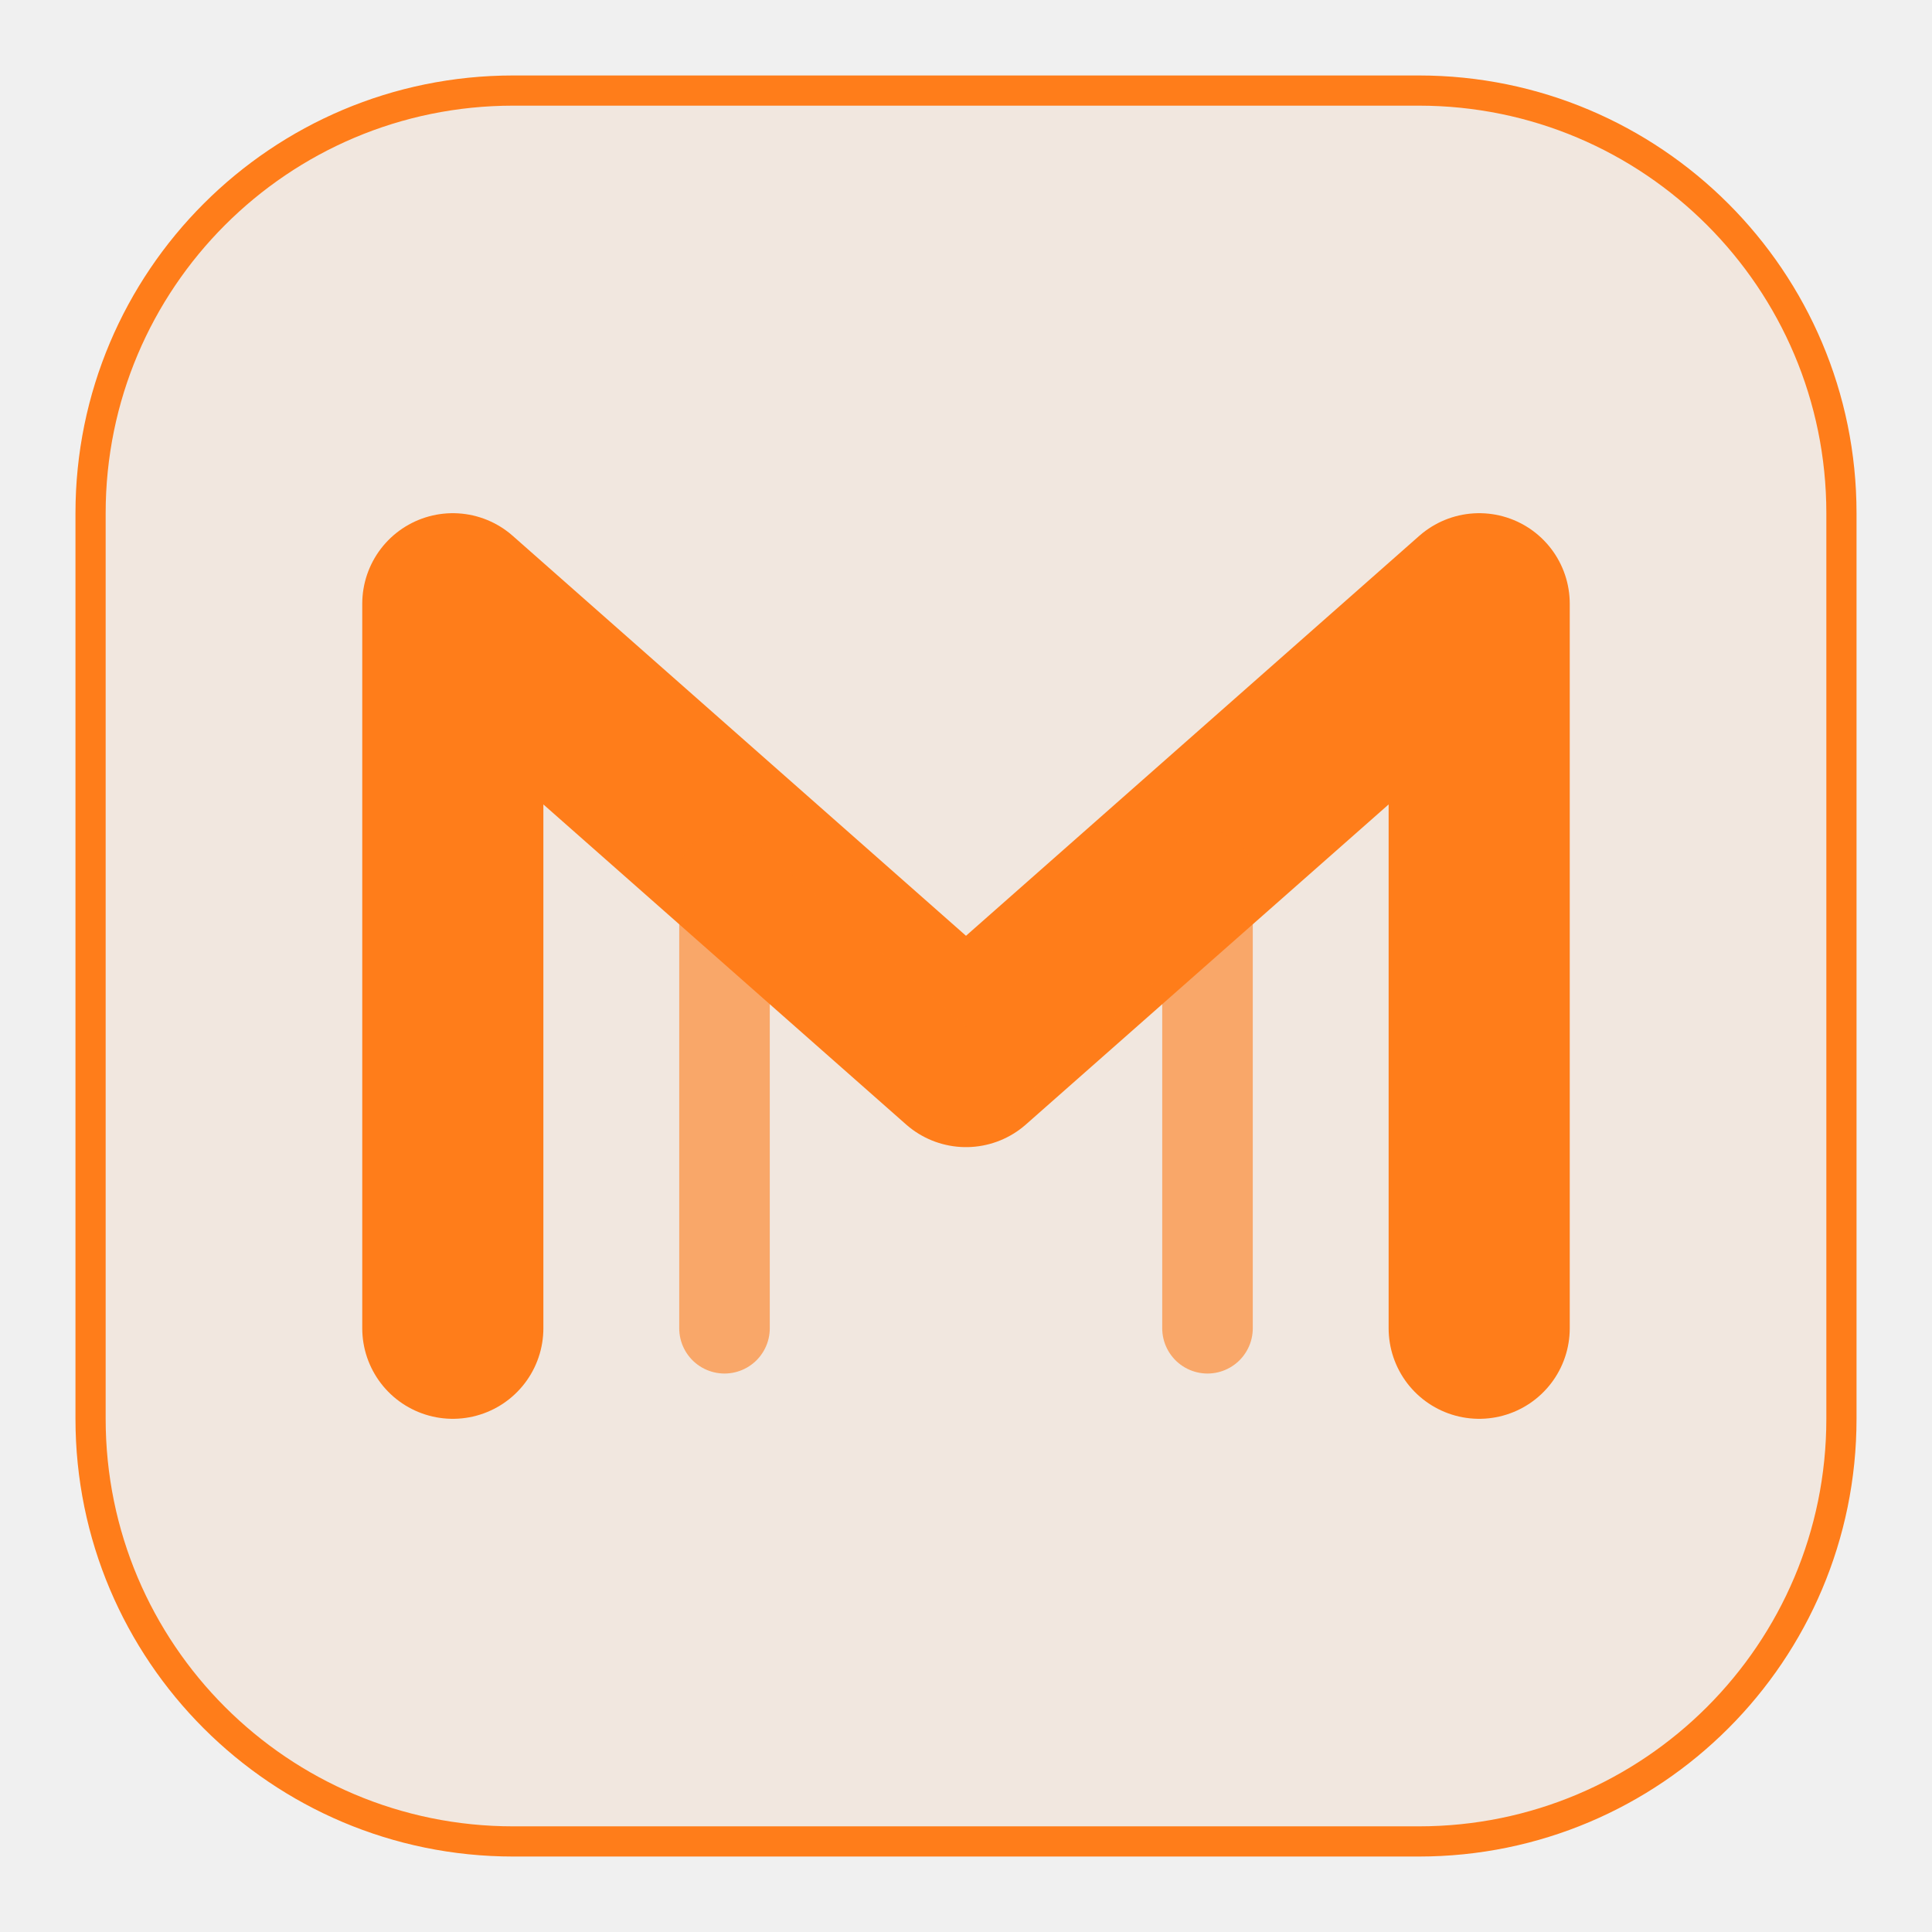
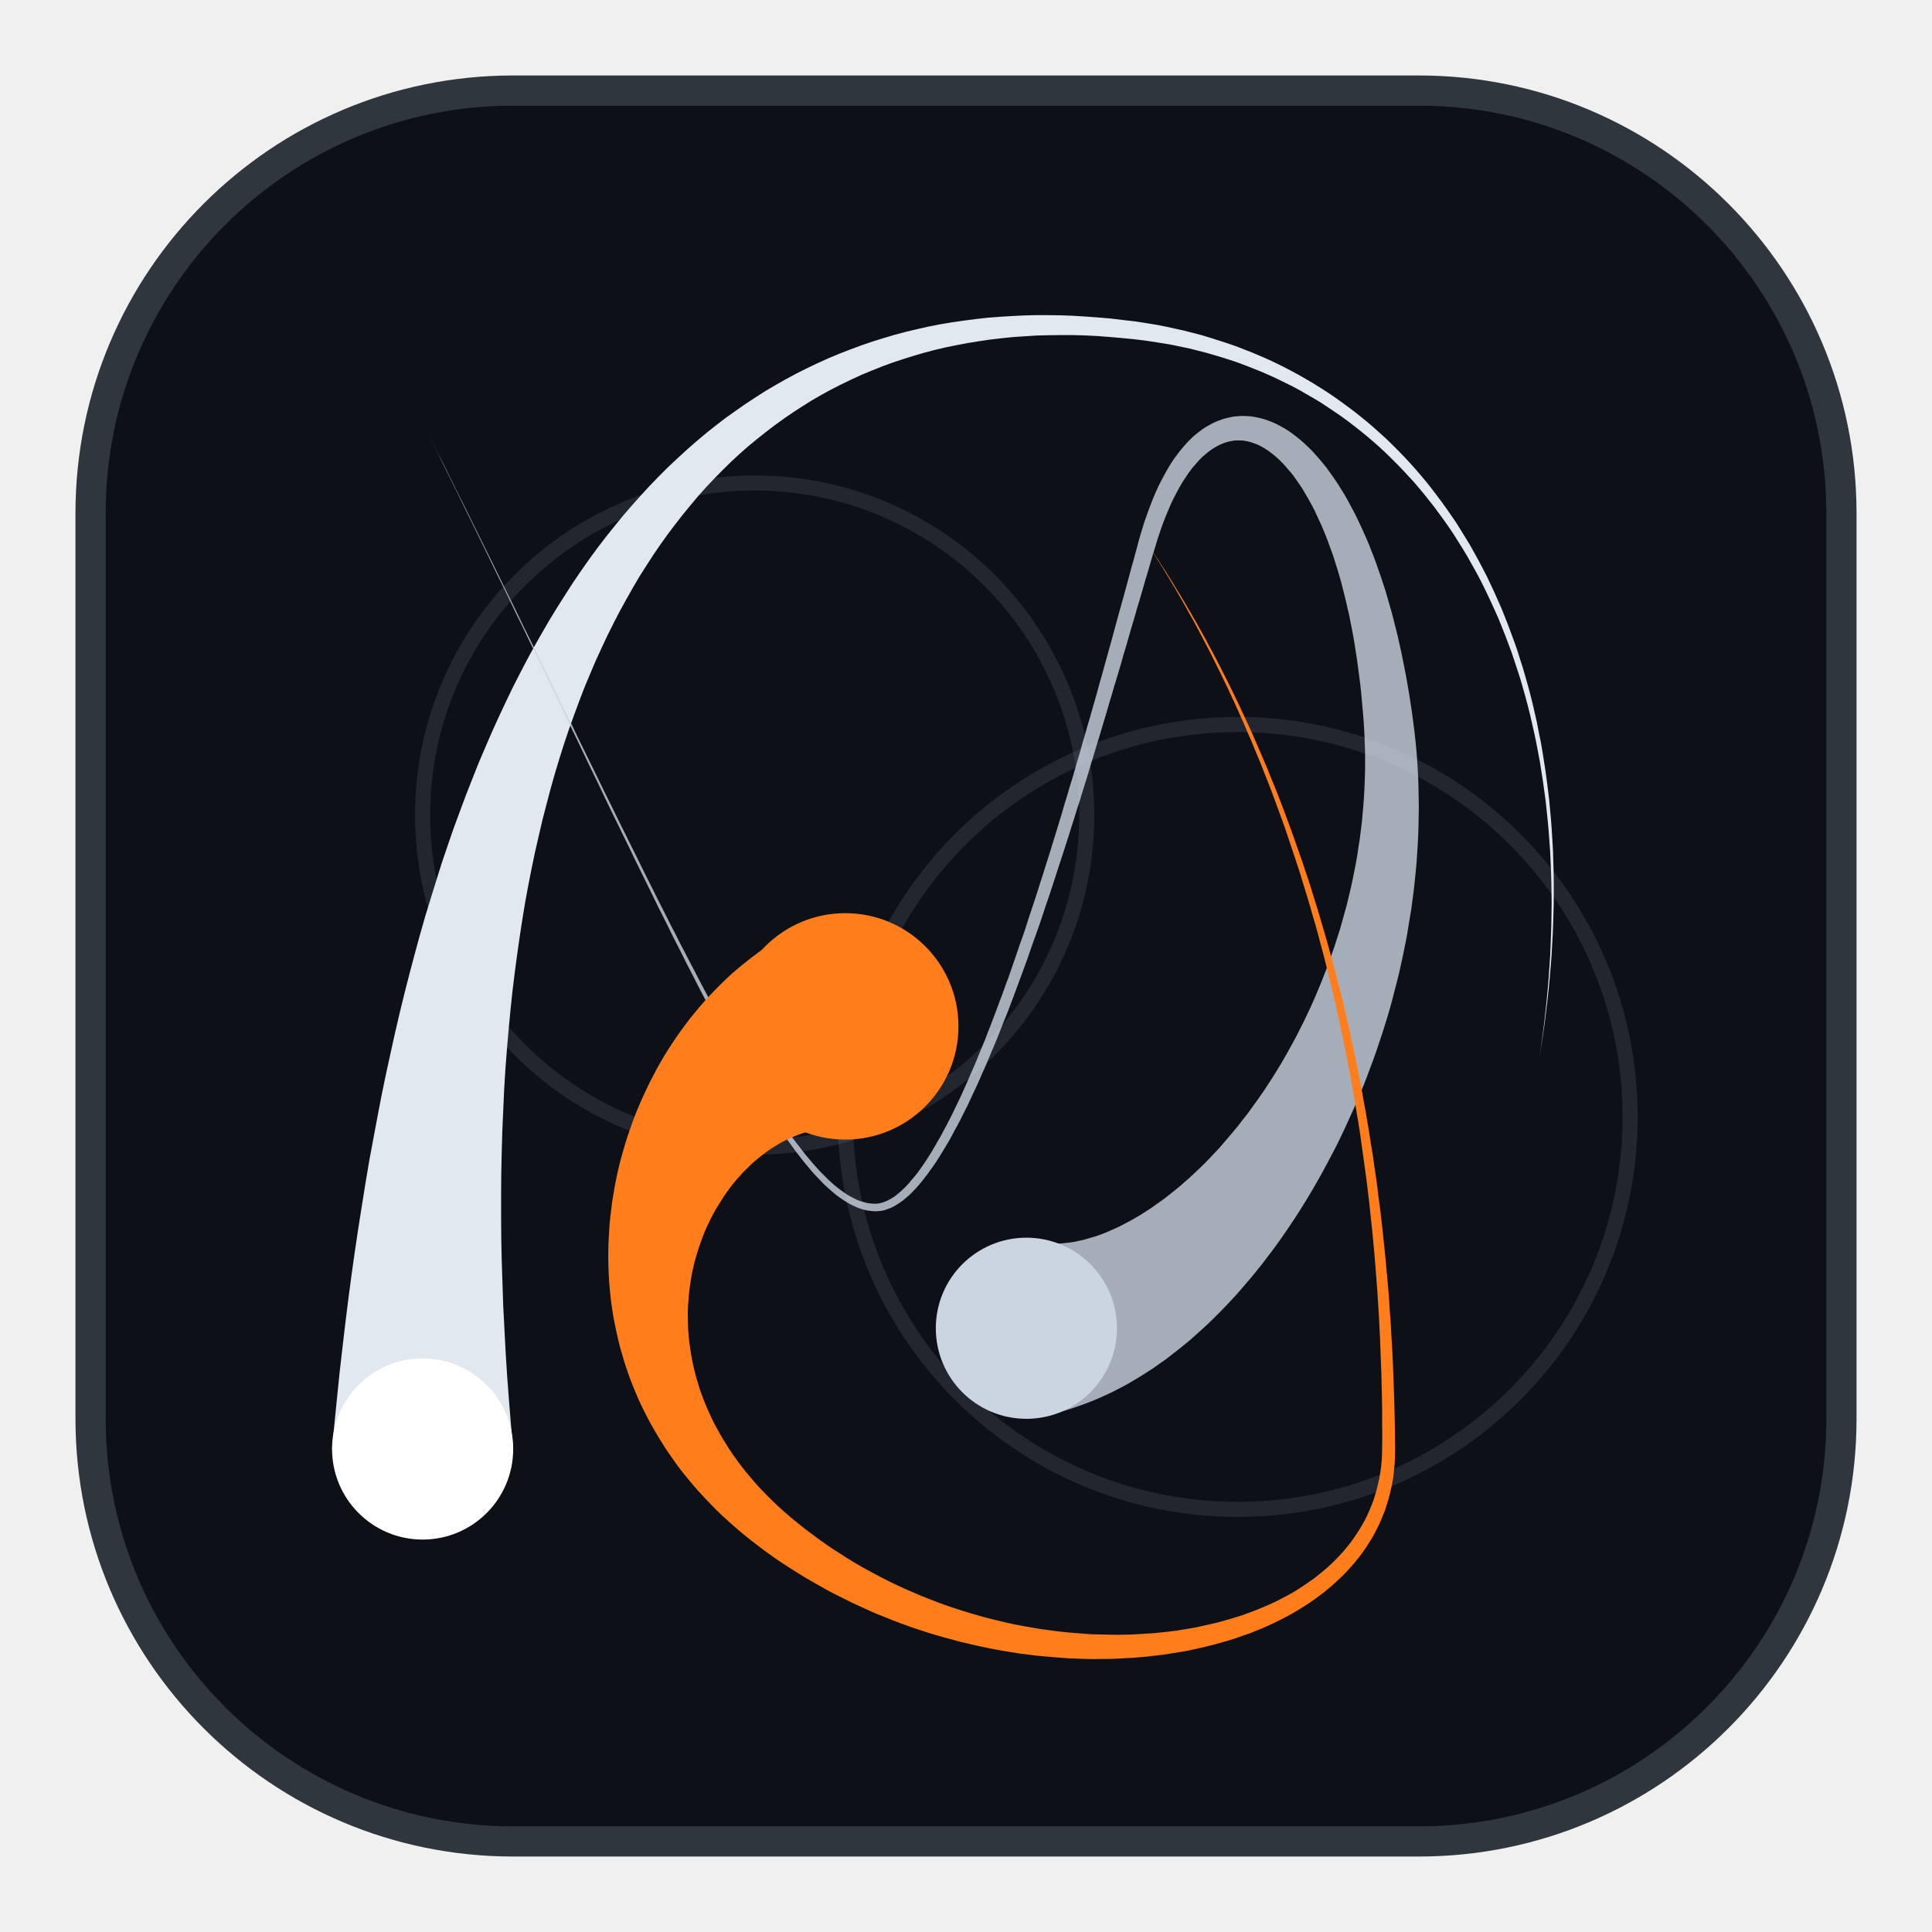
<svg xmlns="http://www.w3.org/2000/svg" fill="none" viewBox="0 0 128 128">
-   <rect width="116" height="116" x="6" y="6" rx="28" fill="#FF7D1A" fill-opacity="0.08" stroke="#FF7D1A" stroke-width="2" />
-   <path d="M30 88V40L64 70L98 40V88" stroke="#FF7D1A" stroke-width="12" stroke-linecap="round" stroke-linejoin="round" />
-   <path d="M48 88V58L64 72L80 58V88" stroke="#FF7D1A" stroke-width="6" stroke-linecap="round" stroke-linejoin="round" opacity="0.6" />
+   <rect width="116" height="116" x="6" y="6" rx="28" fill="#0D1117" stroke="#30363D" stroke-width="2" />
+   <circle cx="50" cy="54" r="22" stroke="#94A3B8" stroke-width="1" opacity="0.15" />
+   <circle cx="82" cy="74" r="26" stroke="#94A3B8" stroke-width="1" opacity="0.15" />
+   <path d="M 34.00 96.00 L 33.85 94.37 L 33.72 92.76 L 33.60 91.17 L 33.50 89.60 L 33.42 88.05 L 33.34 86.52 L 33.29 85.00 L 33.24 83.51 L 33.21 82.03 L 33.20 80.58 L 33.20 79.14 L 33.21 77.72 L 33.24 76.32 L 33.28 74.93 L 33.34 73.57 L 33.40 72.22 L 33.48 70.90 L 33.58 69.59 L 33.69 68.30 L 33.81 67.03 L 33.94 65.78 L 34.09 64.55 L 34.25 63.33 L 34.42 62.14 L 34.60 60.96 L 34.79 59.80 L 35.00 58.66 L 35.22 57.54 L 35.45 56.44 L 35.70 55.35 L 35.95 54.28 L 36.22 53.24 L 36.49 52.21 L 36.78 51.19 L 37.08 50.20 L 37.39 49.22 L 37.71 48.27 L 38.05 47.33 L 38.39 46.41 L 38.74 45.50 L 39.11 44.62 L 39.48 43.75 L 39.87 42.90 L 40.26 42.07 L 40.67 41.25 L 41.08 40.46 L 41.51 39.68 L 41.94 38.92 L 42.38 38.17 L 42.84 37.45 L 43.30 36.74 L 43.77 36.05 L 44.26 35.37 L 44.75 34.72 L 45.25 34.08 L 45.76 33.46 L 46.27 32.85 L 46.80 32.26 L 47.34 31.69 L 47.88 31.14 L 48.43 30.60 L 48.99 30.08 L 49.56 29.58 L 50.14 29.10 L 50.73 28.63 L 51.32 28.18 L 51.93 27.74 L 52.54 27.32 L 53.16 26.92 L 53.78 26.53 L 54.42 26.16 L 55.06 25.81 L 55.71 25.48 L 56.37 25.16 L 57.04 24.85 L 57.71 24.57 L 58.39 24.30 L 59.08 24.04 L 59.78 23.81 L 60.48 23.59 L 61.19 23.38 L 61.91 23.19 L 62.63 23.02 L 63.36 22.87 L 64.10 22.73 L 64.84 22.61 L 65.59 22.50 L 66.35 22.41 L 67.12 22.33 L 67.89 22.28 L 68.66 22.23 L 69.45 22.21 L 70.23 22.20 L 71.03 22.20 L 71.83 22.22 L 72.64 22.26 L 73.45 22.32 L 74.27 22.39 L 75.09 22.47 L 75.92 22.57 L 76.50 22.66 L 77.08 22.75 L 77.66 22.85 L 78.23 22.97 L 78.80 23.09 L 79.36 23.23 L 79.91 23.37 L 80.46 23.53 L 81.00 23.69 L 81.53 23.86 L 82.06 24.04 L 82.59 24.24 L 83.10 24.44 L 83.62 24.65 L 84.12 24.87 L 84.62 25.10 L 85.11 25.34 L 85.60 25.58 L 86.08 25.84 L 86.55 26.11 L 87.02 26.38 L 87.49 26.66 L 87.94 26.96 L 88.39 27.26 L 88.83 27.56 L 89.27 27.88 L 89.70 28.21 L 90.12 28.54 L 90.54 28.88 L 90.95 29.23 L 91.36 29.59 L 91.76 29.96 L 92.15 30.34 L 92.53 30.72 L 92.91 31.11 L 93.28 31.51 L 93.65 31.91 L 94.01 32.33 L 94.36 32.75 L 94.70 33.18 L 95.04 33.61 L 95.37 34.06 L 95.70 34.51 L 96.02 34.97 L 96.33 35.43 L 96.63 35.91 L 96.93 36.39 L 97.22 36.87 L 97.50 37.37 L 97.78 37.87 L 98.05 38.37 L 98.31 38.89 L 98.56 39.41 L 98.81 39.94 L 99.05 40.47 L 99.29 41.01 L 99.51 41.56 L 99.73 42.11 L 99.94 42.67 L 100.15 43.23 L 100.34 43.80 L 100.53 44.38 L 100.72 44.96 L 100.89 45.55 L 101.06 46.15 L 101.22 46.75 L 101.37 47.35 L 101.51 47.96 L 101.65 48.58 L 101.78 49.20 L 101.90 49.83 L 102.02 50.46 L 102.12 51.10 L 102.22 51.74 L 102.31 52.39 L 102.40 53.04 L 102.47 53.70 L 102.54 54.36 L 102.60 55.03 L 102.65 55.70 L 102.70 56.38 L 102.73 57.06 L 102.76 57.74 L 102.78 58.43 L 102.79 59.13 L 102.80 59.83 L 102.79 60.53 L 102.78 61.23 L 102.76 61.95 L 102.73 62.66 L 102.70 63.38 L 102.65 64.10 L 102.60 64.82 L 102.54 65.55 L 102.47 66.29 L 102.39 67.02 L 102.31 67.76 L 102.21 68.50 L 102.11 69.25 L 102.00 70.00 L 102.00 70.00 L 102.12 69.25 L 102.23 68.51 L 102.34 67.77 L 102.43 67.03 L 102.52 66.29 L 102.60 65.56 L 102.67 64.83 L 102.73 64.11 L 102.79 63.38 L 102.83 62.66 L 102.87 61.95 L 102.90 61.24 L 102.92 60.53 L 102.94 59.83 L 102.94 59.13 L 102.94 58.43 L 102.93 57.74 L 102.91 57.05 L 102.89 56.37 L 102.85 55.69 L 102.81 55.01 L 102.76 54.34 L 102.70 53.68 L 102.64 53.02 L 102.56 52.36 L 102.48 51.71 L 102.39 51.06 L 102.29 50.42 L 102.19 49.78 L 102.08 49.15 L 101.95 48.52 L 101.83 47.89 L 101.69 47.28 L 101.55 46.66 L 101.40 46.06 L 101.24 45.46 L 101.07 44.86 L 100.90 44.27 L 100.71 43.68 L 100.53 43.10 L 100.33 42.53 L 100.12 41.96 L 99.91 41.40 L 99.69 40.84 L 99.47 40.29 L 99.23 39.75 L 98.99 39.21 L 98.74 38.68 L 98.49 38.15 L 98.22 37.63 L 97.95 37.12 L 97.67 36.61 L 97.39 36.11 L 97.09 35.62 L 96.79 35.13 L 96.49 34.65 L 96.17 34.18 L 95.85 33.72 L 95.52 33.26 L 95.18 32.81 L 94.84 32.36 L 94.49 31.92 L 94.13 31.49 L 93.77 31.07 L 93.40 30.66 L 93.02 30.25 L 92.63 29.85 L 92.24 29.46 L 91.84 29.07 L 91.43 28.70 L 91.02 28.33 L 90.60 27.97 L 90.17 27.62 L 89.73 27.27 L 89.29 26.94 L 88.84 26.61 L 88.39 26.29 L 87.93 25.98 L 87.46 25.68 L 86.98 25.38 L 86.50 25.10 L 86.01 24.82 L 85.51 24.55 L 85.01 24.29 L 84.50 24.04 L 83.99 23.80 L 83.46 23.57 L 82.94 23.35 L 82.40 23.14 L 81.86 22.93 L 81.31 22.74 L 80.75 22.56 L 80.19 22.38 L 79.63 22.21 L 79.05 22.06 L 78.47 21.91 L 77.88 21.78 L 77.29 21.65 L 76.69 21.53 L 76.08 21.43 L 75.24 21.30 L 74.39 21.20 L 73.56 21.10 L 72.72 21.03 L 71.89 20.97 L 71.07 20.92 L 70.25 20.89 L 69.43 20.88 L 68.62 20.88 L 67.82 20.90 L 67.02 20.94 L 66.22 20.99 L 65.43 21.05 L 64.64 21.14 L 63.86 21.24 L 63.09 21.35 L 62.32 21.48 L 61.55 21.63 L 60.79 21.80 L 60.03 21.98 L 59.28 22.18 L 58.54 22.40 L 57.80 22.63 L 57.07 22.88 L 56.34 23.15 L 55.62 23.43 L 54.90 23.73 L 54.19 24.05 L 53.48 24.39 L 52.78 24.74 L 52.09 25.11 L 51.40 25.50 L 50.72 25.90 L 50.05 26.33 L 49.38 26.77 L 48.72 27.23 L 48.06 27.70 L 47.41 28.20 L 46.77 28.71 L 46.14 29.24 L 45.51 29.79 L 44.89 30.36 L 44.27 30.94 L 43.66 31.55 L 43.06 32.17 L 42.47 32.81 L 41.88 33.47 L 41.30 34.14 L 40.73 34.84 L 40.16 35.55 L 39.60 36.28 L 39.05 37.03 L 38.51 37.80 L 37.97 38.59 L 37.45 39.40 L 36.93 40.22 L 36.41 41.07 L 35.91 41.93 L 35.41 42.81 L 34.92 43.71 L 34.44 44.63 L 33.96 45.57 L 33.50 46.53 L 33.04 47.51 L 32.59 48.50 L 32.15 49.52 L 31.71 50.55 L 31.29 51.61 L 30.87 52.68 L 30.46 53.78 L 30.05 54.89 L 29.66 56.02 L 29.27 57.17 L 28.90 58.35 L 28.53 59.54 L 28.16 60.75 L 27.81 61.98 L 27.47 63.23 L 27.13 64.51 L 26.80 65.80 L 26.48 67.11 L 26.17 68.44 L 25.87 69.80 L 25.57 71.17 L 25.28 72.57 L 25.01 73.98 L 24.74 75.42 L 24.47 76.87 L 24.22 78.35 L 23.98 79.85 L 23.74 81.37 L 23.51 82.91 L 23.29 84.47 L 23.08 86.05 L 22.88 87.66 L 22.69 89.28 L 22.50 90.93 L 22.33 92.60 L 22.16 94.29 L 22.00 96.00 Z" fill="#E2E8F0" />
+   <circle cx="28" cy="96" r="6" fill="#FFFFFF" />
+   <path d="M 28.00 28.00 L 28.48 28.96 L 28.95 29.91 L 29.41 30.85 L 29.87 31.79 L 30.33 32.71 L 30.78 33.64 L 31.23 34.55 L 31.67 35.45 L 32.11 36.35 L 32.54 37.24 L 32.97 38.13 L 33.40 39.00 L 33.82 39.87 L 34.23 40.73 L 34.65 41.58 L 35.05 42.42 L 35.46 43.26 L 35.86 44.09 L 36.25 44.91 L 36.64 45.72 L 37.03 46.52 L 37.41 47.32 L 37.79 48.10 L 38.17 48.88 L 38.54 49.65 L 38.90 50.41 L 39.27 51.17 L 39.63 51.91 L 39.98 52.65 L 40.33 53.38 L 40.68 54.10 L 41.03 54.81 L 41.37 55.51 L 41.71 56.20 L 42.04 56.89 L 42.37 57.56 L 42.70 58.23 L 43.02 58.88 L 43.34 59.53 L 43.65 60.17 L 43.97 60.80 L 44.28 61.42 L 44.58 62.04 L 44.89 62.64 L 45.19 63.23 L 45.48 63.82 L 45.78 64.39 L 46.07 64.96 L 46.35 65.51 L 46.64 66.06 L 46.92 66.60 L 47.20 67.12 L 47.48 67.64 L 47.75 68.15 L 48.02 68.65 L 48.28 69.13 L 48.55 69.61 L 48.81 70.08 L 49.07 70.54 L 49.33 70.99 L 49.58 71.43 L 49.83 71.85 L 50.08 72.27 L 50.33 72.68 L 50.57 73.08 L 50.81 73.47 L 51.05 73.84 L 51.29 74.21 L 51.52 74.57 L 51.75 74.92 L 51.98 75.25 L 52.21 75.58 L 52.44 75.89 L 52.66 76.20 L 52.88 76.49 L 53.10 76.77 L 53.32 77.05 L 53.54 77.31 L 53.75 77.56 L 53.96 77.80 L 54.18 78.03 L 54.39 78.25 L 54.59 78.46 L 54.80 78.65 L 55.01 78.84 L 55.21 79.01 L 55.41 79.18 L 55.62 79.33 L 55.82 79.47 L 56.02 79.60 L 56.22 79.72 L 56.42 79.83 L 56.62 79.92 L 56.81 80.01 L 57.01 80.08 L 57.21 80.14 L 57.41 80.19 L 57.61 80.22 L 57.80 80.24 L 58.00 80.25 L 58.21 80.24 L 58.41 80.22 L 58.62 80.17 L 58.82 80.10 L 59.03 80.02 L 59.23 79.92 L 59.43 79.80 L 59.63 79.67 L 59.84 79.52 L 60.04 79.35 L 60.24 79.18 L 60.44 78.98 L 60.64 78.77 L 60.84 78.55 L 61.04 78.31 L 61.24 78.06 L 61.44 77.80 L 61.64 77.52 L 61.85 77.23 L 62.05 76.93 L 62.25 76.62 L 62.45 76.29 L 62.65 75.96 L 62.86 75.61 L 63.06 75.25 L 63.26 74.87 L 63.47 74.49 L 63.67 74.10 L 63.87 73.70 L 64.08 73.29 L 64.28 72.86 L 64.48 72.43 L 64.69 71.99 L 64.89 71.54 L 65.09 71.08 L 65.30 70.62 L 65.50 70.14 L 65.70 69.66 L 65.91 69.17 L 66.11 68.68 L 66.31 68.17 L 66.51 67.66 L 66.72 67.15 L 66.92 66.63 L 67.12 66.10 L 67.32 65.56 L 67.52 65.02 L 67.72 64.48 L 67.92 63.93 L 68.12 63.38 L 68.31 62.82 L 68.51 62.26 L 68.71 61.70 L 68.91 61.13 L 69.10 60.56 L 69.29 59.98 L 69.49 59.41 L 69.68 58.83 L 69.87 58.25 L 70.06 57.66 L 70.25 57.08 L 70.44 56.50 L 70.63 55.91 L 70.82 55.32 L 71.00 54.74 L 71.19 54.15 L 71.37 53.56 L 71.56 52.98 L 71.74 52.39 L 71.92 51.81 L 72.10 51.23 L 72.27 50.65 L 72.45 50.07 L 72.62 49.49 L 72.80 48.91 L 72.97 48.34 L 73.14 47.77 L 73.31 47.21 L 73.47 46.65 L 73.64 46.09 L 73.80 45.53 L 73.97 44.98 L 74.13 44.44 L 74.29 43.90 L 74.44 43.36 L 74.60 42.84 L 74.75 42.31 L 74.90 41.79 L 75.05 41.28 L 75.20 40.78 L 75.34 40.28 L 75.49 39.79 L 75.63 39.31 L 75.77 38.83 L 75.90 38.37 L 76.04 37.91 L 76.17 37.46 L 76.30 37.01 L 76.43 36.58 L 76.56 36.16 L 76.68 35.75 L 76.81 35.36 L 76.94 34.98 L 77.07 34.62 L 77.21 34.26 L 77.35 33.92 L 77.49 33.59 L 77.63 33.27 L 77.78 32.97 L 77.93 32.68 L 78.08 32.40 L 78.23 32.13 L 78.39 31.87 L 78.55 31.63 L 78.70 31.40 L 78.86 31.18 L 79.02 30.97 L 79.19 30.78 L 79.35 30.59 L 79.51 30.42 L 79.67 30.26 L 79.84 30.12 L 80.00 29.98 L 80.16 29.86 L 80.33 29.74 L 80.49 29.64 L 80.65 29.55 L 80.81 29.47 L 80.97 29.40 L 81.12 29.34 L 81.28 29.29 L 81.43 29.25 L 81.59 29.22 L 81.74 29.19 L 81.89 29.18 L 82.05 29.18 L 82.20 29.18 L 82.35 29.19 L 82.50 29.21 L 82.65 29.24 L 82.81 29.28 L 82.96 29.32 L 83.11 29.38 L 83.27 29.44 L 83.43 29.51 L 83.58 29.59 L 83.74 29.68 L 83.90 29.78 L 84.06 29.89 L 84.22 30.01 L 84.39 30.14 L 84.55 30.28 L 84.71 30.42 L 84.87 30.58 L 85.04 30.75 L 85.20 30.93 L 85.36 31.12 L 85.53 31.31 L 85.69 31.52 L 85.85 31.74 L 86.01 31.97 L 86.17 32.20 L 86.33 32.45 L 86.48 32.71 L 86.64 32.98 L 86.79 33.25 L 86.95 33.54 L 87.10 33.83 L 87.24 34.14 L 87.39 34.46 L 87.54 34.78 L 87.68 35.12 L 87.82 35.46 L 87.96 35.81 L 88.09 36.18 L 88.23 36.55 L 88.36 36.93 L 88.48 37.32 L 88.61 37.72 L 88.73 38.13 L 88.85 38.55 L 88.96 38.97 L 89.07 39.41 L 89.18 39.86 L 89.28 40.31 L 89.39 40.77 L 89.48 41.24 L 89.58 41.73 L 89.67 42.22 L 89.75 42.71 L 89.83 43.22 L 89.91 43.74 L 89.98 44.26 L 90.05 44.79 L 90.12 45.33 L 90.18 45.88 L 90.23 46.44 L 90.28 47.01 L 90.33 47.58 L 90.37 48.16 L 90.40 48.74 L 90.42 49.31 L 90.44 49.89 L 90.44 50.46 L 90.44 51.04 L 90.42 51.61 L 90.40 52.18 L 90.37 52.75 L 90.33 53.32 L 90.28 53.88 L 90.23 54.45 L 90.16 55.01 L 90.09 55.57 L 90.00 56.13 L 89.92 56.69 L 89.82 57.25 L 89.71 57.80 L 89.60 58.35 L 89.48 58.90 L 89.35 59.44 L 89.22 59.98 L 89.07 60.52 L 88.92 61.06 L 88.77 61.59 L 88.60 62.12 L 88.43 62.65 L 88.25 63.17 L 88.07 63.69 L 87.88 64.20 L 87.68 64.71 L 87.48 65.22 L 87.27 65.72 L 87.06 66.21 L 86.84 66.71 L 86.61 67.19 L 86.38 67.68 L 86.14 68.15 L 85.90 68.63 L 85.65 69.09 L 85.40 69.55 L 85.14 70.01 L 84.88 70.46 L 84.61 70.90 L 84.34 71.34 L 84.06 71.77 L 83.78 72.20 L 83.49 72.62 L 83.20 73.03 L 82.91 73.43 L 82.62 73.83 L 82.31 74.22 L 82.01 74.61 L 81.70 74.98 L 81.39 75.35 L 81.08 75.71 L 80.77 76.07 L 80.45 76.41 L 80.13 76.75 L 79.81 77.08 L 79.48 77.40 L 79.15 77.71 L 78.83 78.01 L 78.50 78.30 L 78.17 78.59 L 77.84 78.86 L 77.50 79.13 L 77.17 79.39 L 76.84 79.63 L 76.50 79.87 L 76.17 80.10 L 75.84 80.31 L 75.51 80.52 L 75.18 80.71 L 74.85 80.90 L 74.52 81.07 L 74.20 81.24 L 73.88 81.39 L 73.56 81.53 L 73.24 81.67 L 72.93 81.79 L 72.62 81.90 L 72.31 81.99 L 72.01 82.08 L 71.72 82.16 L 71.43 82.22 L 71.15 82.28 L 70.87 82.32 L 70.60 82.35 L 70.33 82.38 L 70.08 82.39 L 69.83 82.39 L 69.59 82.38 L 69.36 82.36 L 69.14 82.34 L 68.92 82.30 L 68.72 82.25 L 68.52 82.20 L 68.34 82.14 L 68.16 82.07 L 68.00 82.00 L 68.00 94.00 L 68.56 93.91 L 69.10 93.81 L 69.65 93.69 L 70.18 93.56 L 70.70 93.41 L 71.22 93.24 L 71.73 93.06 L 72.23 92.87 L 72.72 92.67 L 73.21 92.45 L 73.68 92.23 L 74.15 91.99 L 74.62 91.74 L 75.07 91.48 L 75.52 91.21 L 75.96 90.93 L 76.40 90.65 L 76.82 90.35 L 77.25 90.05 L 77.66 89.73 L 78.07 89.41 L 78.48 89.08 L 78.88 88.75 L 79.27 88.40 L 79.66 88.05 L 80.05 87.69 L 80.43 87.32 L 80.80 86.95 L 81.17 86.57 L 81.54 86.18 L 81.90 85.79 L 82.25 85.39 L 82.60 84.98 L 82.95 84.57 L 83.29 84.15 L 83.63 83.73 L 83.96 83.29 L 84.29 82.86 L 84.62 82.41 L 84.94 81.96 L 85.25 81.51 L 85.56 81.05 L 85.87 80.58 L 86.17 80.11 L 86.47 79.63 L 86.76 79.15 L 87.05 78.66 L 87.33 78.17 L 87.61 77.67 L 87.88 77.17 L 88.15 76.66 L 88.42 76.15 L 88.68 75.63 L 88.93 75.11 L 89.18 74.58 L 89.42 74.05 L 89.66 73.52 L 89.90 72.98 L 90.12 72.43 L 90.35 71.89 L 90.56 71.34 L 90.77 70.78 L 90.98 70.22 L 91.18 69.66 L 91.37 69.09 L 91.56 68.52 L 91.74 67.95 L 91.92 67.37 L 92.09 66.79 L 92.25 66.21 L 92.40 65.62 L 92.55 65.04 L 92.70 64.44 L 92.83 63.85 L 92.96 63.25 L 93.08 62.66 L 93.20 62.05 L 93.30 61.45 L 93.40 60.84 L 93.50 60.24 L 93.58 59.63 L 93.66 59.02 L 93.73 58.40 L 93.79 57.79 L 93.85 57.17 L 93.89 56.56 L 93.93 55.94 L 93.96 55.32 L 93.98 54.70 L 93.99 54.08 L 94.00 53.45 L 93.99 52.83 L 93.98 52.21 L 93.96 51.58 L 93.93 50.96 L 93.89 50.33 L 93.84 49.71 L 93.78 49.09 L 93.71 48.46 L 93.63 47.84 L 93.55 47.23 L 93.46 46.63 L 93.37 46.04 L 93.27 45.45 L 93.17 44.88 L 93.06 44.31 L 92.95 43.76 L 92.84 43.21 L 92.72 42.67 L 92.60 42.14 L 92.47 41.62 L 92.34 41.10 L 92.21 40.60 L 92.07 40.11 L 91.93 39.62 L 91.79 39.14 L 91.64 38.68 L 91.49 38.22 L 91.33 37.77 L 91.18 37.33 L 91.02 36.90 L 90.85 36.47 L 90.69 36.06 L 90.52 35.66 L 90.34 35.26 L 90.17 34.88 L 89.99 34.50 L 89.81 34.13 L 89.63 33.78 L 89.44 33.43 L 89.26 33.09 L 89.07 32.76 L 88.87 32.44 L 88.68 32.13 L 88.48 31.83 L 88.28 31.54 L 88.08 31.26 L 87.88 30.98 L 87.67 30.72 L 87.46 30.47 L 87.25 30.23 L 87.04 29.99 L 86.83 29.77 L 86.61 29.56 L 86.39 29.35 L 86.17 29.16 L 85.95 28.98 L 85.73 28.81 L 85.50 28.64 L 85.28 28.49 L 85.05 28.35 L 84.81 28.22 L 84.58 28.10 L 84.35 27.99 L 84.11 27.90 L 83.87 27.81 L 83.64 27.74 L 83.40 27.68 L 83.16 27.63 L 82.91 27.59 L 82.67 27.57 L 82.43 27.56 L 82.19 27.56 L 81.95 27.58 L 81.72 27.60 L 81.48 27.65 L 81.25 27.70 L 81.01 27.77 L 80.79 27.85 L 80.56 27.94 L 80.34 28.04 L 80.12 28.16 L 79.91 28.28 L 79.69 28.42 L 79.49 28.57 L 79.28 28.73 L 79.08 28.90 L 78.89 29.08 L 78.69 29.28 L 78.51 29.48 L 78.32 29.70 L 78.14 29.92 L 77.96 30.16 L 77.78 30.40 L 77.61 30.66 L 77.44 30.93 L 77.28 31.21 L 77.12 31.50 L 76.96 31.80 L 76.80 32.11 L 76.65 32.43 L 76.50 32.77 L 76.36 33.11 L 76.22 33.47 L 76.08 33.84 L 75.95 34.21 L 75.81 34.60 L 75.69 35.00 L 75.56 35.42 L 75.44 35.84 L 75.33 36.27 L 75.21 36.70 L 75.09 37.15 L 74.96 37.60 L 74.84 38.06 L 74.71 38.53 L 74.58 39.01 L 74.45 39.50 L 74.31 39.99 L 74.17 40.49 L 74.03 41.00 L 73.89 41.51 L 73.75 42.03 L 73.61 42.55 L 73.46 43.08 L 73.31 43.62 L 73.16 44.16 L 73.01 44.71 L 72.85 45.26 L 72.70 45.82 L 72.54 46.38 L 72.38 46.94 L 72.22 47.51 L 72.05 48.08 L 71.89 48.65 L 71.72 49.22 L 71.56 49.80 L 71.39 50.38 L 71.22 50.96 L 71.05 51.55 L 70.87 52.13 L 70.70 52.72 L 70.52 53.30 L 70.35 53.89 L 70.17 54.48 L 69.99 55.07 L 69.81 55.65 L 69.63 56.24 L 69.45 56.82 L 69.26 57.41 L 69.08 57.99 L 68.89 58.57 L 68.71 59.15 L 68.52 59.73 L 68.33 60.30 L 68.14 60.87 L 67.96 61.44 L 67.77 62.00 L 67.57 62.56 L 67.38 63.12 L 67.19 63.67 L 67.00 64.22 L 66.81 64.77 L 66.61 65.30 L 66.42 65.84 L 66.22 66.36 L 66.03 66.88 L 65.83 67.40 L 65.64 67.91 L 65.44 68.41 L 65.25 68.91 L 65.05 69.39 L 64.85 69.87 L 64.66 70.35 L 64.46 70.81 L 64.26 71.27 L 64.07 71.71 L 63.87 72.15 L 63.68 72.58 L 63.48 73.00 L 63.28 73.41 L 63.09 73.81 L 62.89 74.20 L 62.70 74.57 L 62.50 74.94 L 62.31 75.30 L 62.11 75.64 L 61.92 75.97 L 61.73 76.30 L 61.54 76.60 L 61.35 76.90 L 61.16 77.18 L 60.97 77.45 L 60.78 77.71 L 60.59 77.95 L 60.40 78.17 L 60.22 78.39 L 60.03 78.59 L 59.85 78.77 L 59.67 78.94 L 59.49 79.09 L 59.32 79.23 L 59.14 79.35 L 58.97 79.45 L 58.80 79.54 L 58.64 79.61 L 58.47 79.67 L 58.31 79.71 L 58.16 79.74 L 58.00 79.75 L 57.84 79.75 L 57.67 79.73 L 57.50 79.71 L 57.33 79.67 L 57.16 79.62 L 56.98 79.57 L 56.80 79.50 L 56.62 79.41 L 56.44 79.32 L 56.25 79.22 L 56.06 79.10 L 55.87 78.97 L 55.68 78.83 L 55.48 78.68 L 55.28 78.52 L 55.08 78.34 L 54.88 78.16 L 54.68 77.96 L 54.47 77.75 L 54.26 77.53 L 54.05 77.30 L 53.83 77.05 L 53.62 76.80 L 53.40 76.54 L 53.18 76.26 L 52.96 75.97 L 52.73 75.68 L 52.50 75.37 L 52.27 75.05 L 52.04 74.72 L 51.81 74.38 L 51.57 74.02 L 51.33 73.66 L 51.09 73.29 L 50.85 72.91 L 50.60 72.51 L 50.35 72.11 L 50.10 71.70 L 49.84 71.27 L 49.59 70.84 L 49.33 70.39 L 49.06 69.94 L 48.80 69.47 L 48.53 69.00 L 48.26 68.51 L 47.98 68.02 L 47.71 67.51 L 47.43 67.00 L 47.15 66.48 L 46.86 65.94 L 46.57 65.40 L 46.28 64.85 L 45.99 64.28 L 45.69 63.71 L 45.39 63.13 L 45.08 62.54 L 44.78 61.94 L 44.46 61.33 L 44.15 60.71 L 43.83 60.08 L 43.51 59.45 L 43.19 58.80 L 42.86 58.15 L 42.53 57.48 L 42.20 56.81 L 41.86 56.13 L 41.52 55.44 L 41.17 54.74 L 40.82 54.03 L 40.47 53.31 L 40.11 52.59 L 39.75 51.85 L 39.39 51.11 L 39.02 50.36 L 38.65 49.60 L 38.27 48.83 L 37.90 48.05 L 37.51 47.27 L 37.12 46.48 L 36.73 45.67 L 36.34 44.86 L 35.94 44.05 L 35.53 43.22 L 35.13 42.39 L 34.71 41.55 L 34.30 40.70 L 33.88 39.84 L 33.45 38.97 L 33.02 38.10 L 32.59 37.22 L 32.15 36.33 L 31.71 35.44 L 31.26 34.53 L 30.81 33.62 L 30.35 32.70 L 29.89 31.78 L 29.43 30.84 L 28.95 29.90 L 28.48 28.96 L 28.00 28.00 Z" fill="#CBD5E1" opacity="0.8" />
+   <circle cx="68" cy="88" r="6" fill="#CBD5E1" />
+   <path d="M 76.00 36.00 L 76.24 36.36 L 76.47 36.73 L 76.71 37.11 L 76.95 37.49 L 77.18 37.87 L 77.42 38.26 L 77.65 38.65 L 77.89 39.05 L 78.12 39.45 L 78.36 39.86 L 78.59 40.27 L 78.82 40.69 L 79.06 41.11 L 79.29 41.54 L 79.52 41.97 L 79.75 42.41 L 79.98 42.85 L 80.21 43.29 L 80.43 43.74 L 80.66 44.20 L 80.89 44.66 L 81.11 45.12 L 81.34 45.59 L 81.56 46.07 L 81.78 46.54 L 82.00 47.03 L 82.22 47.52 L 82.44 48.01 L 82.65 48.51 L 82.87 49.01 L 83.08 49.52 L 83.29 50.03 L 83.51 50.55 L 83.71 51.07 L 83.92 51.59 L 84.13 52.13 L 84.33 52.66 L 84.53 53.20 L 84.73 53.75 L 84.93 54.30 L 85.13 54.85 L 85.32 55.41 L 85.51 55.98 L 85.70 56.55 L 85.89 57.12 L 86.08 57.70 L 86.26 58.28 L 86.44 58.87 L 86.62 59.46 L 86.80 60.06 L 86.97 60.66 L 87.15 61.27 L 87.32 61.88 L 87.48 62.50 L 87.65 63.12 L 87.81 63.75 L 87.97 64.38 L 88.12 65.01 L 88.28 65.65 L 88.43 66.30 L 88.58 66.95 L 88.72 67.60 L 88.86 68.26 L 89.00 68.93 L 89.14 69.59 L 89.27 70.27 L 89.40 70.95 L 89.53 71.63 L 89.65 72.32 L 89.77 73.01 L 89.88 73.71 L 90.00 74.41 L 90.11 75.12 L 90.21 75.83 L 90.31 76.55 L 90.41 77.27 L 90.51 77.99 L 90.60 78.72 L 90.69 79.46 L 90.77 80.20 L 90.85 80.94 L 90.93 81.69 L 91.00 82.45 L 91.07 83.21 L 91.13 83.97 L 91.19 84.74 L 91.25 85.51 L 91.30 86.29 L 91.35 87.07 L 91.39 87.86 L 91.43 88.65 L 91.46 89.45 L 91.49 90.25 L 91.52 91.06 L 91.54 91.87 L 91.56 92.69 L 91.57 93.51 L 91.57 94.33 L 91.58 95.16 L 91.57 96.00 L 91.56 96.40 L 91.54 96.80 L 91.50 97.19 L 91.45 97.57 L 91.38 97.95 L 91.30 98.31 L 91.21 98.68 L 91.11 99.03 L 91.00 99.38 L 90.87 99.73 L 90.73 100.06 L 90.58 100.40 L 90.42 100.72 L 90.24 101.04 L 90.06 101.35 L 89.86 101.65 L 89.66 101.95 L 89.44 102.25 L 89.21 102.53 L 88.98 102.81 L 88.73 103.08 L 88.47 103.35 L 88.20 103.61 L 87.93 103.86 L 87.64 104.11 L 87.34 104.35 L 87.04 104.59 L 86.72 104.81 L 86.40 105.03 L 86.07 105.25 L 85.73 105.46 L 85.38 105.66 L 85.02 105.85 L 84.66 106.04 L 84.28 106.22 L 83.90 106.39 L 83.52 106.55 L 83.12 106.71 L 82.72 106.86 L 82.31 107.01 L 81.89 107.14 L 81.47 107.27 L 81.04 107.39 L 80.61 107.51 L 80.17 107.61 L 79.72 107.71 L 79.27 107.81 L 78.82 107.89 L 78.35 107.97 L 77.89 108.04 L 77.42 108.10 L 76.94 108.15 L 76.46 108.20 L 75.98 108.23 L 75.49 108.26 L 75.00 108.29 L 74.50 108.30 L 74.01 108.31 L 73.50 108.30 L 73.00 108.29 L 72.49 108.28 L 71.98 108.25 L 71.47 108.21 L 70.96 108.17 L 70.44 108.12 L 69.93 108.06 L 69.41 107.99 L 68.89 107.92 L 68.37 107.83 L 67.84 107.74 L 67.32 107.64 L 66.80 107.53 L 66.28 107.41 L 65.75 107.28 L 65.23 107.15 L 64.71 107.00 L 64.19 106.85 L 63.67 106.69 L 63.15 106.52 L 62.63 106.34 L 62.11 106.15 L 61.59 105.95 L 61.08 105.75 L 60.57 105.53 L 60.06 105.31 L 59.55 105.08 L 59.05 104.84 L 58.55 104.59 L 58.05 104.33 L 57.55 104.06 L 57.06 103.79 L 56.57 103.50 L 56.09 103.21 L 55.61 102.90 L 55.13 102.59 L 54.66 102.27 L 54.20 101.94 L 53.74 101.60 L 53.28 101.25 L 52.83 100.89 L 52.39 100.53 L 51.97 100.17 L 51.56 99.80 L 51.17 99.43 L 50.79 99.05 L 50.43 98.68 L 50.08 98.30 L 49.75 97.91 L 49.43 97.53 L 49.12 97.14 L 48.83 96.75 L 48.55 96.36 L 48.29 95.97 L 48.04 95.57 L 47.80 95.18 L 47.58 94.78 L 47.36 94.39 L 47.16 93.99 L 46.98 93.59 L 46.80 93.19 L 46.64 92.79 L 46.49 92.40 L 46.35 92.00 L 46.23 91.60 L 46.11 91.20 L 46.01 90.81 L 45.92 90.41 L 45.84 90.02 L 45.77 89.62 L 45.71 89.23 L 45.66 88.84 L 45.62 88.45 L 45.59 88.07 L 45.58 87.68 L 45.57 87.30 L 45.57 86.92 L 45.58 86.54 L 45.61 86.17 L 45.64 85.79 L 45.68 85.42 L 45.73 85.06 L 45.79 84.69 L 45.85 84.34 L 45.93 83.98 L 46.01 83.63 L 46.11 83.28 L 46.21 82.94 L 46.32 82.60 L 46.44 82.26 L 46.56 81.93 L 46.69 81.60 L 46.83 81.28 L 46.98 80.97 L 47.13 80.66 L 47.29 80.36 L 47.46 80.06 L 47.64 79.77 L 47.82 79.48 L 48.00 79.20 L 48.19 78.93 L 48.39 78.66 L 48.59 78.40 L 48.80 78.15 L 49.02 77.91 L 49.23 77.67 L 49.46 77.45 L 49.68 77.23 L 49.91 77.01 L 50.15 76.81 L 50.38 76.62 L 50.63 76.43 L 50.87 76.25 L 51.11 76.09 L 51.36 75.93 L 51.61 75.78 L 51.86 75.64 L 52.11 75.51 L 52.37 75.40 L 52.62 75.29 L 52.87 75.19 L 53.12 75.10 L 53.37 75.02 L 53.62 74.96 L 53.87 74.90 L 54.12 74.86 L 54.36 74.82 L 54.60 74.80 L 54.84 74.78 L 55.07 74.78 L 55.29 74.79 L 55.52 74.81 L 55.73 74.83 L 55.95 74.87 L 56.15 74.92 L 56.35 74.98 L 56.54 75.04 L 56.73 75.12 L 56.90 75.20 L 57.07 75.30 L 57.23 75.40 L 54.77 60.60 L 54.21 60.83 L 53.67 61.08 L 53.14 61.34 L 52.62 61.61 L 52.12 61.89 L 51.62 62.18 L 51.15 62.48 L 50.68 62.79 L 50.23 63.11 L 49.79 63.44 L 49.36 63.78 L 48.94 64.12 L 48.53 64.47 L 48.14 64.83 L 47.76 65.20 L 47.39 65.57 L 47.03 65.95 L 46.68 66.33 L 46.34 66.72 L 46.01 67.12 L 45.69 67.51 L 45.38 67.92 L 45.08 68.33 L 44.79 68.74 L 44.51 69.16 L 44.24 69.58 L 43.98 70.00 L 43.73 70.43 L 43.49 70.86 L 43.26 71.30 L 43.03 71.74 L 42.82 72.18 L 42.61 72.63 L 42.41 73.08 L 42.22 73.53 L 42.04 73.98 L 41.87 74.44 L 41.71 74.90 L 41.55 75.36 L 41.41 75.82 L 41.27 76.29 L 41.14 76.76 L 41.02 77.23 L 40.91 77.70 L 40.81 78.18 L 40.72 78.65 L 40.64 79.13 L 40.56 79.61 L 40.50 80.09 L 40.44 80.57 L 40.39 81.05 L 40.36 81.54 L 40.33 82.02 L 40.31 82.51 L 40.30 82.99 L 40.30 83.48 L 40.31 83.96 L 40.33 84.45 L 40.36 84.94 L 40.40 85.42 L 40.45 85.91 L 40.51 86.40 L 40.58 86.88 L 40.66 87.37 L 40.76 87.85 L 40.86 88.33 L 40.97 88.81 L 41.09 89.30 L 41.23 89.77 L 41.37 90.25 L 41.53 90.73 L 41.69 91.20 L 41.87 91.67 L 42.06 92.14 L 42.26 92.61 L 42.47 93.07 L 42.70 93.54 L 42.93 93.99 L 43.18 94.45 L 43.44 94.90 L 43.71 95.35 L 43.99 95.80 L 44.28 96.24 L 44.59 96.68 L 44.90 97.12 L 45.23 97.55 L 45.58 97.98 L 45.93 98.40 L 46.30 98.82 L 46.68 99.23 L 47.07 99.64 L 47.47 100.05 L 47.89 100.45 L 48.32 100.84 L 48.76 101.23 L 49.22 101.62 L 49.69 102.00 L 50.17 102.37 L 50.66 102.74 L 51.17 103.11 L 51.68 103.46 L 52.20 103.80 L 52.72 104.13 L 53.25 104.46 L 53.78 104.77 L 54.31 105.07 L 54.84 105.37 L 55.38 105.65 L 55.92 105.92 L 56.46 106.19 L 57.01 106.44 L 57.55 106.69 L 58.10 106.93 L 58.65 107.15 L 59.20 107.37 L 59.76 107.58 L 60.31 107.78 L 60.87 107.97 L 61.42 108.15 L 61.98 108.32 L 62.54 108.48 L 63.10 108.63 L 63.65 108.78 L 64.21 108.91 L 64.77 109.04 L 65.33 109.16 L 65.88 109.27 L 66.44 109.37 L 66.99 109.46 L 67.55 109.55 L 68.10 109.62 L 68.65 109.69 L 69.20 109.74 L 69.75 109.79 L 70.29 109.83 L 70.84 109.87 L 71.38 109.89 L 71.92 109.91 L 72.45 109.92 L 72.98 109.91 L 73.51 109.91 L 74.04 109.89 L 74.56 109.86 L 75.08 109.83 L 75.60 109.79 L 76.11 109.74 L 76.62 109.68 L 77.12 109.62 L 77.62 109.54 L 78.11 109.46 L 78.60 109.38 L 79.08 109.28 L 79.56 109.17 L 80.03 109.06 L 80.50 108.94 L 80.96 108.81 L 81.42 108.68 L 81.87 108.54 L 82.31 108.38 L 82.75 108.23 L 83.18 108.06 L 83.60 107.89 L 84.01 107.71 L 84.42 107.52 L 84.82 107.32 L 85.21 107.12 L 85.60 106.91 L 85.97 106.69 L 86.34 106.46 L 86.70 106.23 L 87.05 105.99 L 87.39 105.74 L 87.73 105.48 L 88.05 105.22 L 88.36 104.95 L 88.66 104.67 L 88.96 104.39 L 89.24 104.10 L 89.51 103.80 L 89.78 103.49 L 90.03 103.18 L 90.27 102.86 L 90.50 102.53 L 90.71 102.20 L 90.92 101.86 L 91.11 101.51 L 91.29 101.16 L 91.46 100.80 L 91.61 100.43 L 91.76 100.06 L 91.88 99.68 L 92.00 99.30 L 92.10 98.90 L 92.19 98.51 L 92.27 98.10 L 92.33 97.69 L 92.37 97.28 L 92.41 96.86 L 92.42 96.43 L 92.43 96.00 L 92.42 95.16 L 92.41 94.32 L 92.39 93.49 L 92.37 92.67 L 92.34 91.85 L 92.31 91.03 L 92.28 90.22 L 92.24 89.42 L 92.19 88.61 L 92.15 87.82 L 92.09 87.03 L 92.04 86.24 L 91.98 85.46 L 91.91 84.68 L 91.84 83.91 L 91.77 83.14 L 91.69 82.38 L 91.61 81.62 L 91.53 80.87 L 91.44 80.12 L 91.34 79.38 L 91.25 78.64 L 91.15 77.91 L 91.04 77.18 L 90.94 76.45 L 90.82 75.74 L 90.71 75.02 L 90.59 74.31 L 90.47 73.61 L 90.34 72.91 L 90.22 72.21 L 90.08 71.53 L 89.95 70.84 L 89.81 70.16 L 89.67 69.49 L 89.52 68.81 L 89.38 68.15 L 89.23 67.49 L 89.07 66.83 L 88.92 66.18 L 88.76 65.54 L 88.59 64.90 L 88.43 64.26 L 88.26 63.63 L 88.09 63.00 L 87.92 62.38 L 87.74 61.76 L 87.56 61.15 L 87.38 60.54 L 87.20 59.94 L 87.01 59.34 L 86.83 58.75 L 86.64 58.16 L 86.44 57.58 L 86.25 57.00 L 86.05 56.43 L 85.85 55.86 L 85.65 55.30 L 85.45 54.74 L 85.24 54.18 L 85.04 53.63 L 84.83 53.09 L 84.62 52.55 L 84.41 52.02 L 84.19 51.49 L 83.98 50.96 L 83.76 50.44 L 83.54 49.93 L 83.32 49.42 L 83.10 48.91 L 82.88 48.41 L 82.65 47.91 L 82.42 47.42 L 82.20 46.94 L 81.97 46.46 L 81.74 45.98 L 81.51 45.51 L 81.28 45.04 L 81.04 44.58 L 80.81 44.12 L 80.58 43.67 L 80.34 43.22 L 80.10 42.78 L 79.87 42.34 L 79.63 41.91 L 79.39 41.48 L 79.15 41.06 L 78.91 40.64 L 78.67 40.23 L 78.43 39.82 L 78.19 39.42 L 77.94 39.02 L 77.70 38.62 L 77.46 38.23 L 77.22 37.85 L 76.97 37.47 L 76.73 37.09 L 76.49 36.73 L 76.24 36.36 L 76.00 36.00 Z" fill="#FF7D1A" />
+   <circle cx="56" cy="68" r="7.5" fill="#FF7D1A" />
</svg>
